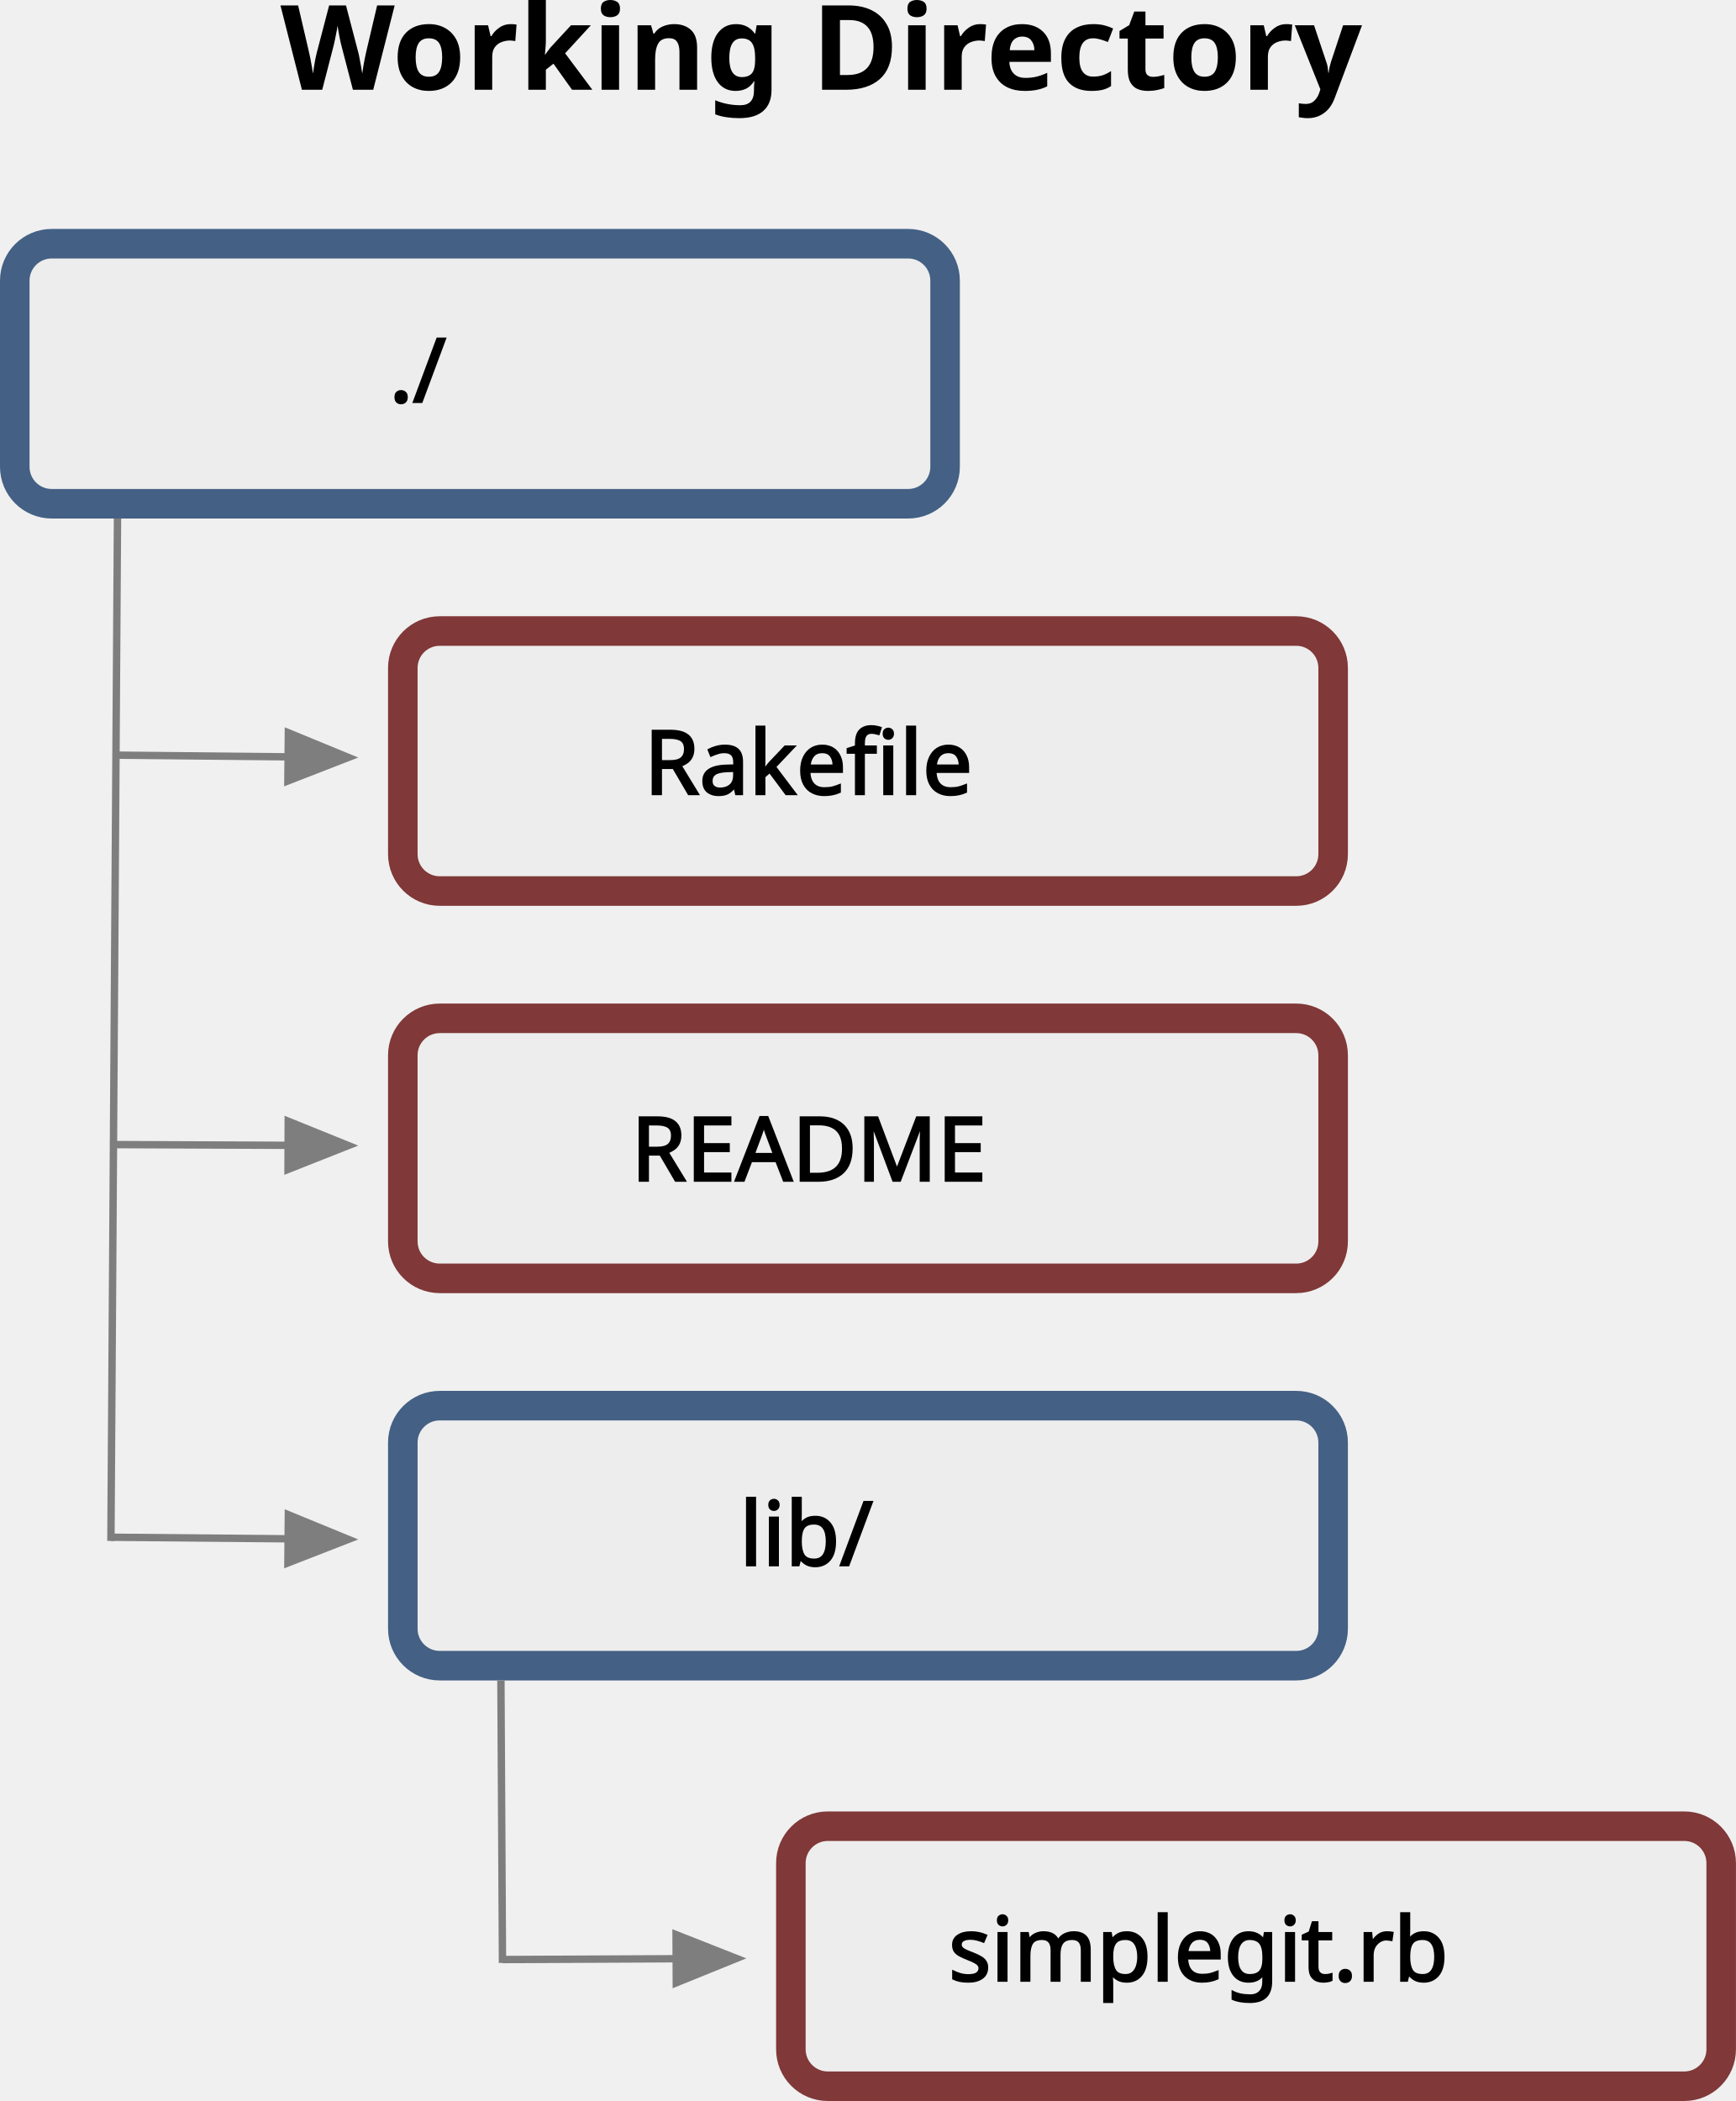
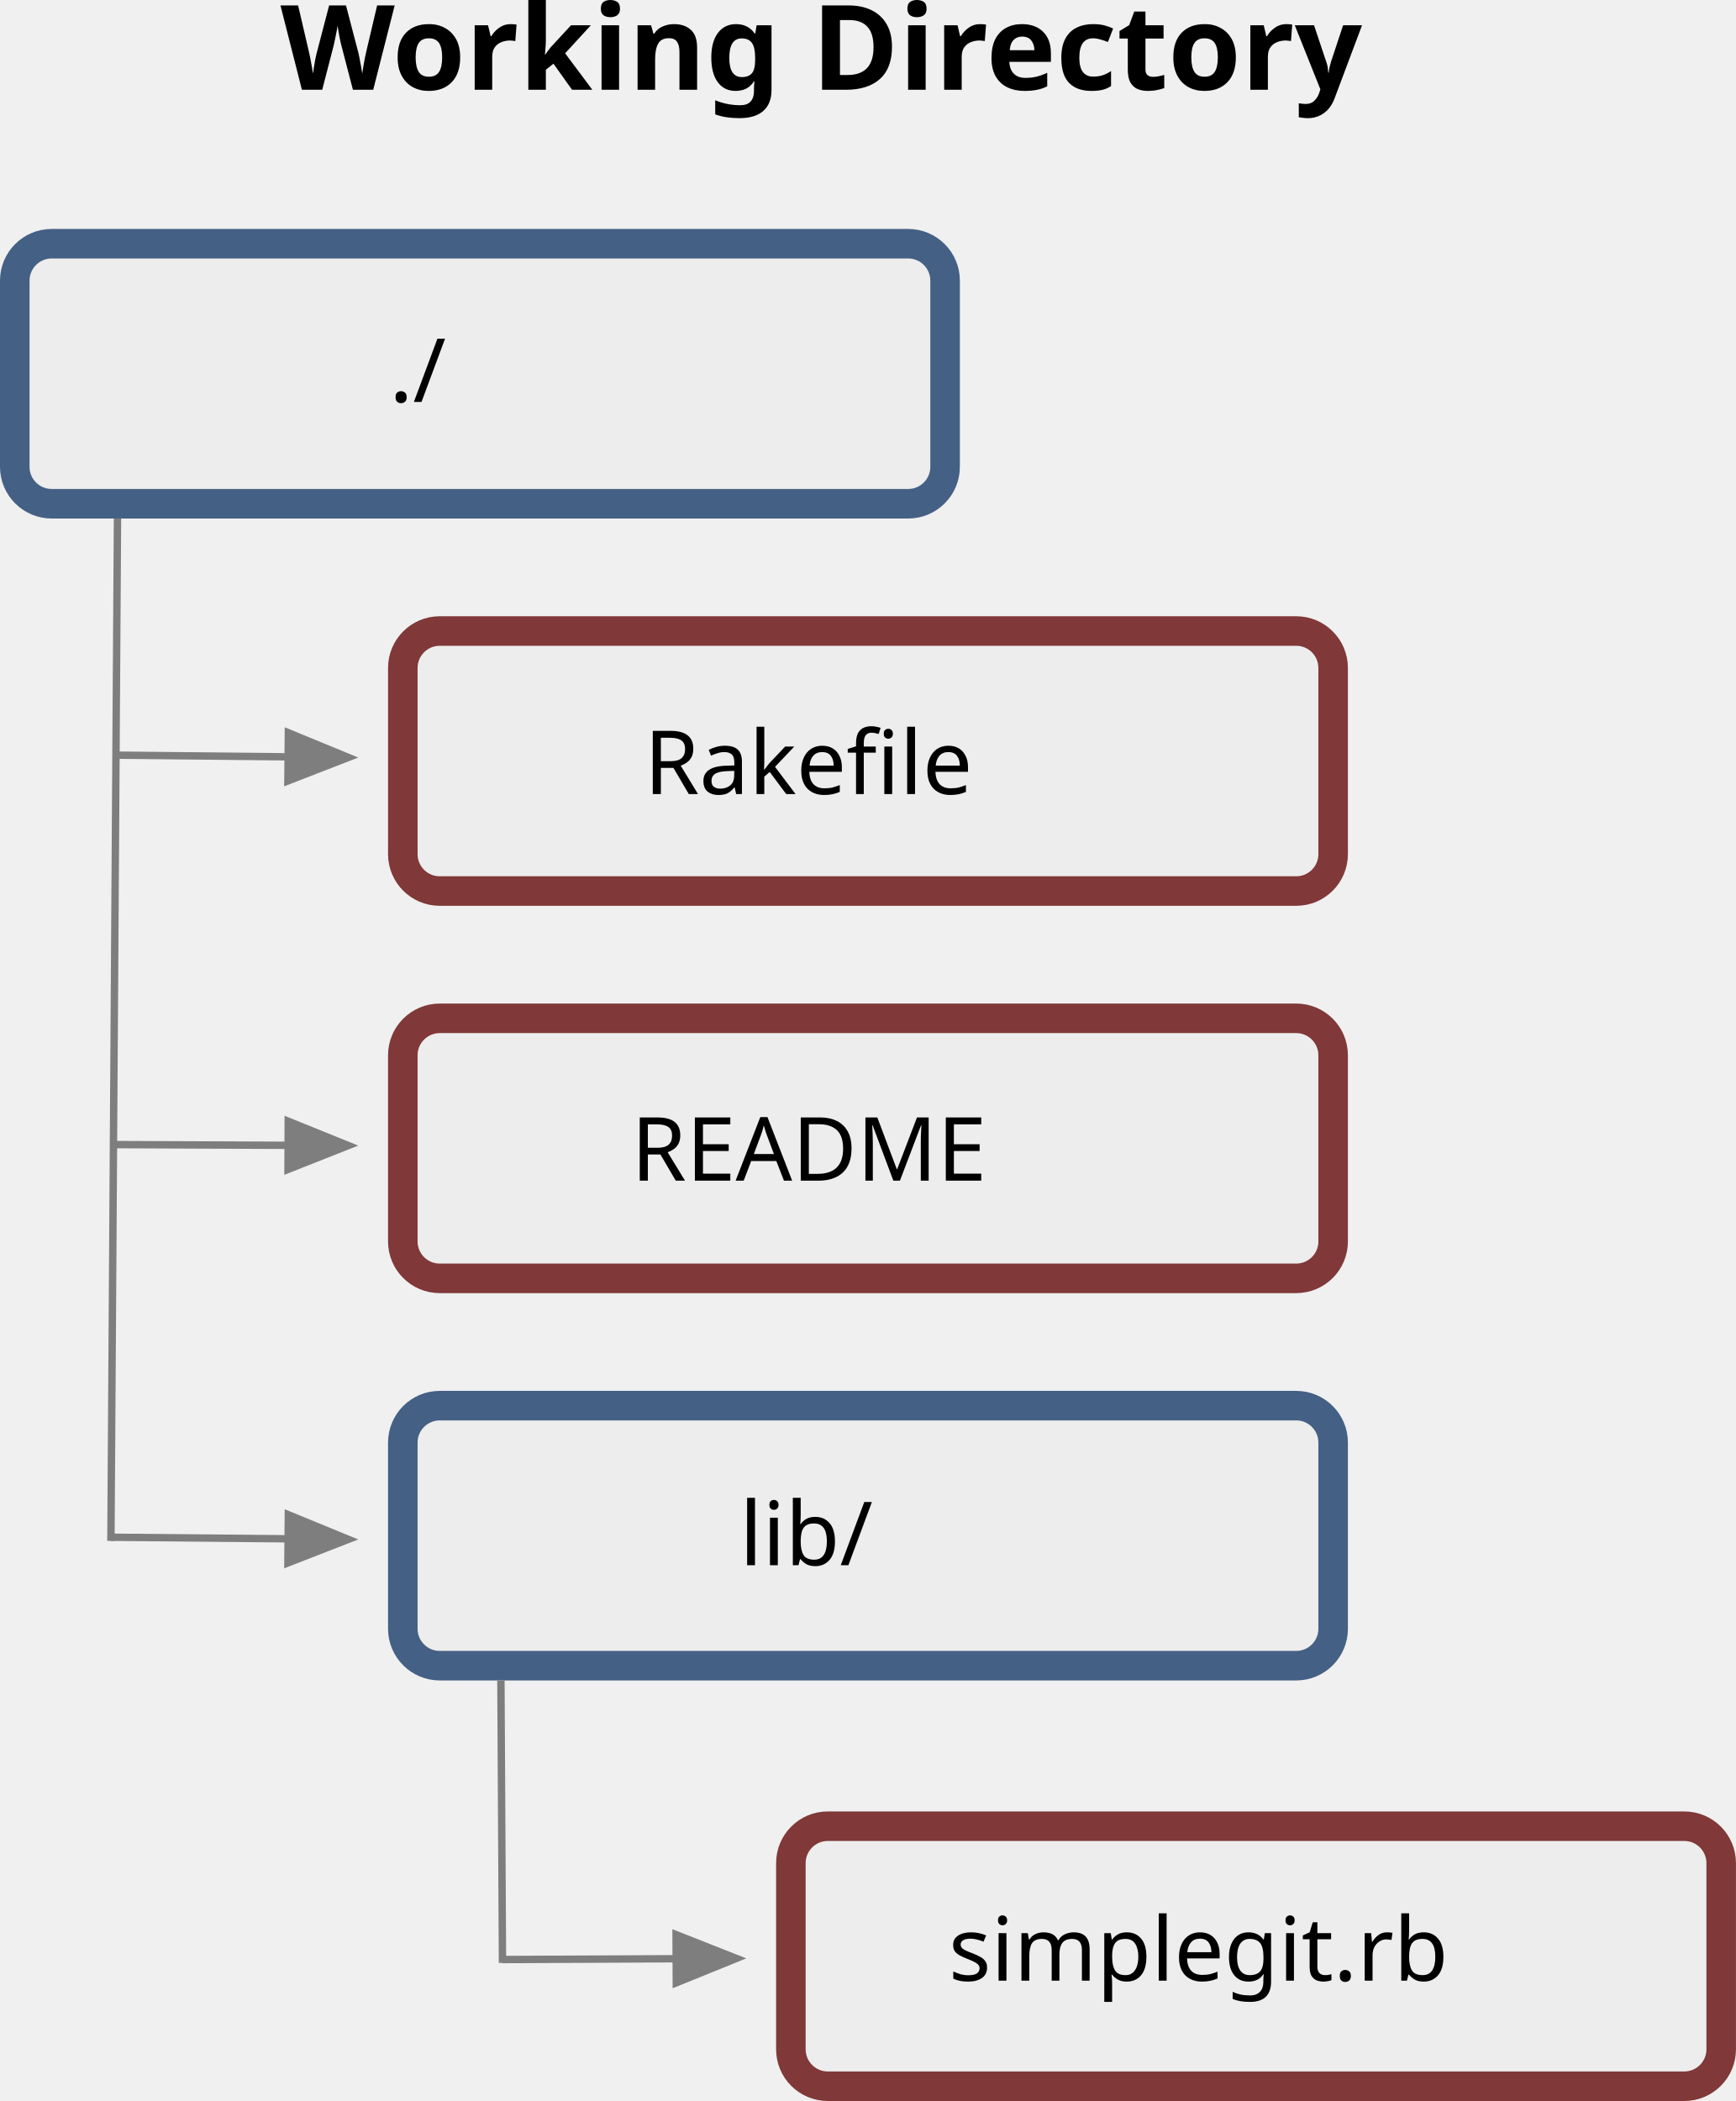
<svg xmlns="http://www.w3.org/2000/svg" width="235.112" height="284.509" version="1.1" id="svg31957" xml:space="preserve">
  <defs id="defs31909">
    <marker orient="auto" refY="0" refX="0" id="Arrow1Lend_7e7e7e_1.000000px" style="overflow:visible" viewBox="0 0 6.846 5.477" markerWidth="10" markerHeight="8" preserveAspectRatio="xMidYMid">
      <path id="path_Arrow1Lend_7e7e7e_1.000000px" d="M -5,0 V -2 L 0,0 -5,2 Z" style="fill:#7e7e7e;fill-rule:evenodd;stroke:#7e7e7e;stroke-width:1px;marker-start:none" />
    </marker>
  </defs>
  <g id="g32242" transform="translate(-5.727966,25.12086)" style="stroke:#446084;stroke-opacity:1">
    <rect id="740-0-5-5-4" width="126" height="35.212" x="7.728" y="7.882" rx="5" ry="5" style="fill:#ededed;fill-opacity:1;stroke:#446084;stroke-width:4px;stroke-opacity:1" />
-     <text id="736_text" x="7.086" y="13.805" style="font-size:12px;font-family:BryantPro-Medium;fill:#000000;fill-opacity:1;stroke:#000000;stroke-width:0.3;stroke-dasharray:none;stroke-opacity:1">
-       <tspan id="736_line1" text-anchor="middle" x="70.086" y="29.305" text-align="center" font-family="BryantPro-Medium" font-size="12px" fill="#ffffff" stroke="#ffffff" style="font-style:normal;font-variant:normal;font-weight:normal;font-stretch:normal;font-family:sans-serif;-inkscape-font-specification:sans-serif;fill:#000000;fill-opacity:1;stroke:#000000;stroke-width:0.3;stroke-dasharray:none;stroke-opacity:1">./</tspan>
+     <text id="736_text" x="7.086" y="13.805" style="font-size:12px;font-family:BryantPro-Medium;fill:#000000;fill-opacity:1;stroke:#000000;stroke-width:0;stroke-dasharray:none;stroke-opacity:1">
+       <tspan id="736_line1" text-anchor="middle" x="70.086" y="29.305" text-align="center" font-family="BryantPro-Medium" font-size="12px" fill="#ffffff" stroke="#ffffff" style="font-style:normal;font-variant:normal;font-weight:normal;font-stretch:normal;font-family:sans-serif;-inkscape-font-specification:sans-serif;fill:#000000;fill-opacity:1;stroke:#000000;stroke-width:0;stroke-dasharray:none;stroke-opacity:1">./</tspan>
    </text>
  </g>
  <g id="g32253" transform="translate(29.02985,39.1875)">
    <rect id="740-0-5-5" width="126" height="35.212" x="25.526" y="46.263" rx="5" ry="5" style="fill:#ededed;fill-opacity:1;stroke:#803838;stroke-width:4px;stroke-opacity:1" />
-     <text id="737_text" x="25.257" y="52.843" style="font-size:12px;font-family:BryantPro-Medium;fill:#000000;fill-opacity:1;stroke:#000000;stroke-width:0.3;stroke-dasharray:none;stroke-opacity:1">
-       <tspan id="737_line1" text-anchor="middle" x="88.257" y="68.343" text-align="center" font-family="BryantPro-Medium" font-size="12px" fill="#ffffff" stroke="#ffffff" style="font-style:normal;font-variant:normal;font-weight:normal;font-stretch:normal;font-family:sans-serif;-inkscape-font-specification:sans-serif;fill:#000000;fill-opacity:1;stroke:#000000;stroke-width:0.3;stroke-dasharray:none;stroke-opacity:1">Rakefile</tspan>
+     <text id="737_text" x="25.257" y="52.843" style="font-size:12px;font-family:BryantPro-Medium;fill:#000000;fill-opacity:1;stroke:#000000;stroke-width:0;stroke-dasharray:none;stroke-opacity:1">
+       <tspan id="737_line1" text-anchor="middle" x="88.257" y="68.343" text-align="center" font-family="BryantPro-Medium" font-size="12px" fill="#ffffff" stroke="#ffffff" style="font-style:normal;font-variant:normal;font-weight:normal;font-stretch:normal;font-family:sans-serif;-inkscape-font-specification:sans-serif;fill:#000000;fill-opacity:1;stroke:#000000;stroke-width:0;stroke-dasharray:none;stroke-opacity:1">Rakefile</tspan>
    </text>
  </g>
  <g id="g32264" transform="translate(140.6917,187.1274)">
    <rect id="740-0" width="126" height="35.212" x="-86.136" y="-49.229" rx="5" ry="5" style="fill:#ededed;fill-opacity:1;stroke:#803838;stroke-width:4px;stroke-opacity:1" />
-     <text id="740_text-6" x="-86.341" y="-42.748" style="font-size:12px;font-family:BryantPro-Medium;fill:#000000;fill-opacity:1;stroke:#000000;stroke-width:0.3;stroke-dasharray:none;stroke-opacity:1">
-       <tspan id="740_line1-1" text-anchor="middle" x="-23.341" y="-27.248" text-align="center" font-family="BryantPro-Medium" font-size="12px" fill="#ffffff" stroke="#ffffff" style="font-style:normal;font-variant:normal;font-weight:normal;font-stretch:normal;font-family:sans-serif;-inkscape-font-specification:sans-serif;fill:#000000;fill-opacity:1;stroke:#000000;stroke-width:0.3;stroke-dasharray:none;stroke-opacity:1">README</tspan>
+     <text id="740_text-6" x="-86.341" y="-42.748" style="font-size:12px;font-family:BryantPro-Medium;fill:#000000;fill-opacity:1;stroke:#000000;stroke-width:0;stroke-dasharray:none;stroke-opacity:1">
+       <tspan id="740_line1-1" text-anchor="middle" x="-23.341" y="-27.248" text-align="center" font-family="BryantPro-Medium" font-size="12px" fill="#ffffff" stroke="#ffffff" style="font-style:normal;font-variant:normal;font-weight:normal;font-stretch:normal;font-family:sans-serif;-inkscape-font-specification:sans-serif;fill:#000000;fill-opacity:1;stroke:#000000;stroke-width:0;stroke-dasharray:none;stroke-opacity:1">README</tspan>
    </text>
  </g>
  <g id="g32275" transform="translate(16.05614,127.597)" style="stroke:#446084;stroke-opacity:1">
    <rect id="740-0-5" width="126" height="35.212" x="38.5" y="62.75" rx="5" ry="5" style="fill:#ededed;fill-opacity:1;stroke:#446084;stroke-width:4px;stroke-opacity:1" />
-     <text id="739_text" x="37.935" y="68.858" style="font-size:12px;font-family:BryantPro-Medium;fill:#000000;fill-opacity:1;stroke:#000000;stroke-width:0.3;stroke-dasharray:none;stroke-opacity:1">
-       <tspan id="739_line1" text-anchor="middle" x="100.935" y="84.358" text-align="center" font-family="BryantPro-Medium" font-size="12px" fill="#ffffff" stroke="#ffffff" style="font-style:normal;font-variant:normal;font-weight:normal;font-stretch:normal;font-family:sans-serif;-inkscape-font-specification:sans-serif;fill:#000000;fill-opacity:1;stroke:#000000;stroke-width:0.3;stroke-dasharray:none;stroke-opacity:1">lib/</tspan>
+     <text id="739_text" x="37.935" y="68.858" style="font-size:12px;font-family:BryantPro-Medium;fill:#000000;fill-opacity:1;stroke:#000000;stroke-width:0;stroke-dasharray:none;stroke-opacity:1">
+       <tspan id="739_line1" text-anchor="middle" x="100.935" y="84.358" text-align="center" font-family="BryantPro-Medium" font-size="12px" fill="#ffffff" stroke="#ffffff" style="font-style:normal;font-variant:normal;font-weight:normal;font-stretch:normal;font-family:sans-serif;-inkscape-font-specification:sans-serif;fill:#000000;fill-opacity:1;stroke:#000000;stroke-width:0;stroke-dasharray:none;stroke-opacity:1">lib/</tspan>
    </text>
  </g>
  <g id="g32286" transform="translate(35.11229,113.547)">
    <rect id="740" width="126" height="35.212" x="72" y="133.75" rx="5" ry="5" style="fill:#ededed;fill-opacity:1;stroke:#803838;stroke-width:4px;stroke-opacity:1" />
-     <text id="740_text" x="72.003" y="139.167" style="font-size:12px;font-family:BryantPro-Medium;fill:#000000;fill-opacity:1;stroke:#000000;stroke-width:0.3;stroke-dasharray:none;stroke-opacity:1">
-       <tspan id="740_line1" text-anchor="middle" x="135.003" y="154.667" text-align="center" font-family="BryantPro-Medium" font-size="12px" fill="#ffffff" stroke="#ffffff" style="font-style:normal;font-variant:normal;font-weight:normal;font-stretch:normal;font-family:sans-serif;-inkscape-font-specification:sans-serif;fill:#000000;fill-opacity:1;stroke:#000000;stroke-width:0.3;stroke-dasharray:none;stroke-opacity:1">simplegit.rb</tspan>
+     <text id="740_text" x="72.003" y="139.167" style="font-size:12px;font-family:BryantPro-Medium;fill:#000000;fill-opacity:1;stroke:#000000;stroke-width:0;stroke-dasharray:none;stroke-opacity:1">
+       <tspan id="740_line1" text-anchor="middle" x="135.003" y="154.667" text-align="center" font-family="BryantPro-Medium" font-size="12px" fill="#ffffff" stroke="#ffffff" style="font-style:normal;font-variant:normal;font-weight:normal;font-stretch:normal;font-family:sans-serif;-inkscape-font-specification:sans-serif;fill:#000000;fill-opacity:1;stroke:#000000;stroke-width:0;stroke-dasharray:none;stroke-opacity:1">simplegit.rb</tspan>
    </text>
  </g>
  <text id="713_text" x="47.462" y="-5.344" style="font-size:16px;font-family:BryantPro-Bold;fill:#000000;stroke:#000000;stroke-width:0">
    <tspan id="713_line1" text-anchor="middle" x="117.462" y="12.156" text-align="center" font-family="BryantPro-Regular" font-weight="bold" font-size="16px" fill="#000000" stroke="#000000" style="font-style:normal;font-variant:normal;font-weight:bold;font-stretch:normal;font-family:sans-serif;-inkscape-font-specification:'sans-serif Bold'">Working Directory</tspan>
  </text>
  <path style="display:inline;fill:none;fill-rule:evenodd;stroke:#7e7e7e;stroke-width:1px;stroke-linecap:butt;stroke-linejoin:miter;stroke-opacity:1" d="M 15.913,70.215 15.021,208.667" id="path32446" />
  <path style="display:inline;fill:none;fill-rule:evenodd;stroke:#7e7e7e;stroke-width:1px;stroke-linecap:butt;stroke-linejoin:miter;stroke-opacity:1" d="m 67.842,227.559 0.212,38.251" id="path32446-9" />
  <path style="display:inline;fill:none;fill-rule:evenodd;stroke:#7e7e7e;stroke-width:1px;stroke-linecap:butt;stroke-linejoin:miter;stroke-opacity:1;marker-end:url(#Arrow1Lend_7e7e7e_1.000000px)" d="m 68.057,265.352 31.056,-0.148" id="path32454" />
  <path style="display:inline;fill:none;fill-rule:evenodd;stroke:#7e7e7e;stroke-width:1px;stroke-linecap:butt;stroke-linejoin:miter;stroke-opacity:1;marker-end:url(#Arrow1Lend_7e7e7e_1.000000px)" d="m 15.025,208.166 31.531,0.283" id="path32454-5" />
  <path style="display:inline;fill:none;fill-rule:evenodd;stroke:#7e7e7e;stroke-width:1px;stroke-linecap:butt;stroke-linejoin:miter;stroke-opacity:1;marker-end:url(#Arrow1Lend_7e7e7e_1.000000px)" d="m 15.368,154.996 31.188,0.128" id="path32454-1" />
  <path style="display:inline;fill:none;fill-rule:evenodd;stroke:#7e7e7e;stroke-width:1px;stroke-linecap:butt;stroke-linejoin:miter;stroke-opacity:1;marker-end:url(#Arrow1Lend_7e7e7e_1.000000px)" d="m 15.707,102.26 30.849,0.303" id="path32454-3" />
  <path style="display:inline;fill:none;fill-rule:evenodd;stroke:#000000;stroke-width:1px;stroke-linecap:butt;stroke-linejoin:miter;stroke-opacity:1" d="m 4.236,209.329 v 0" id="path16463" />
</svg>
